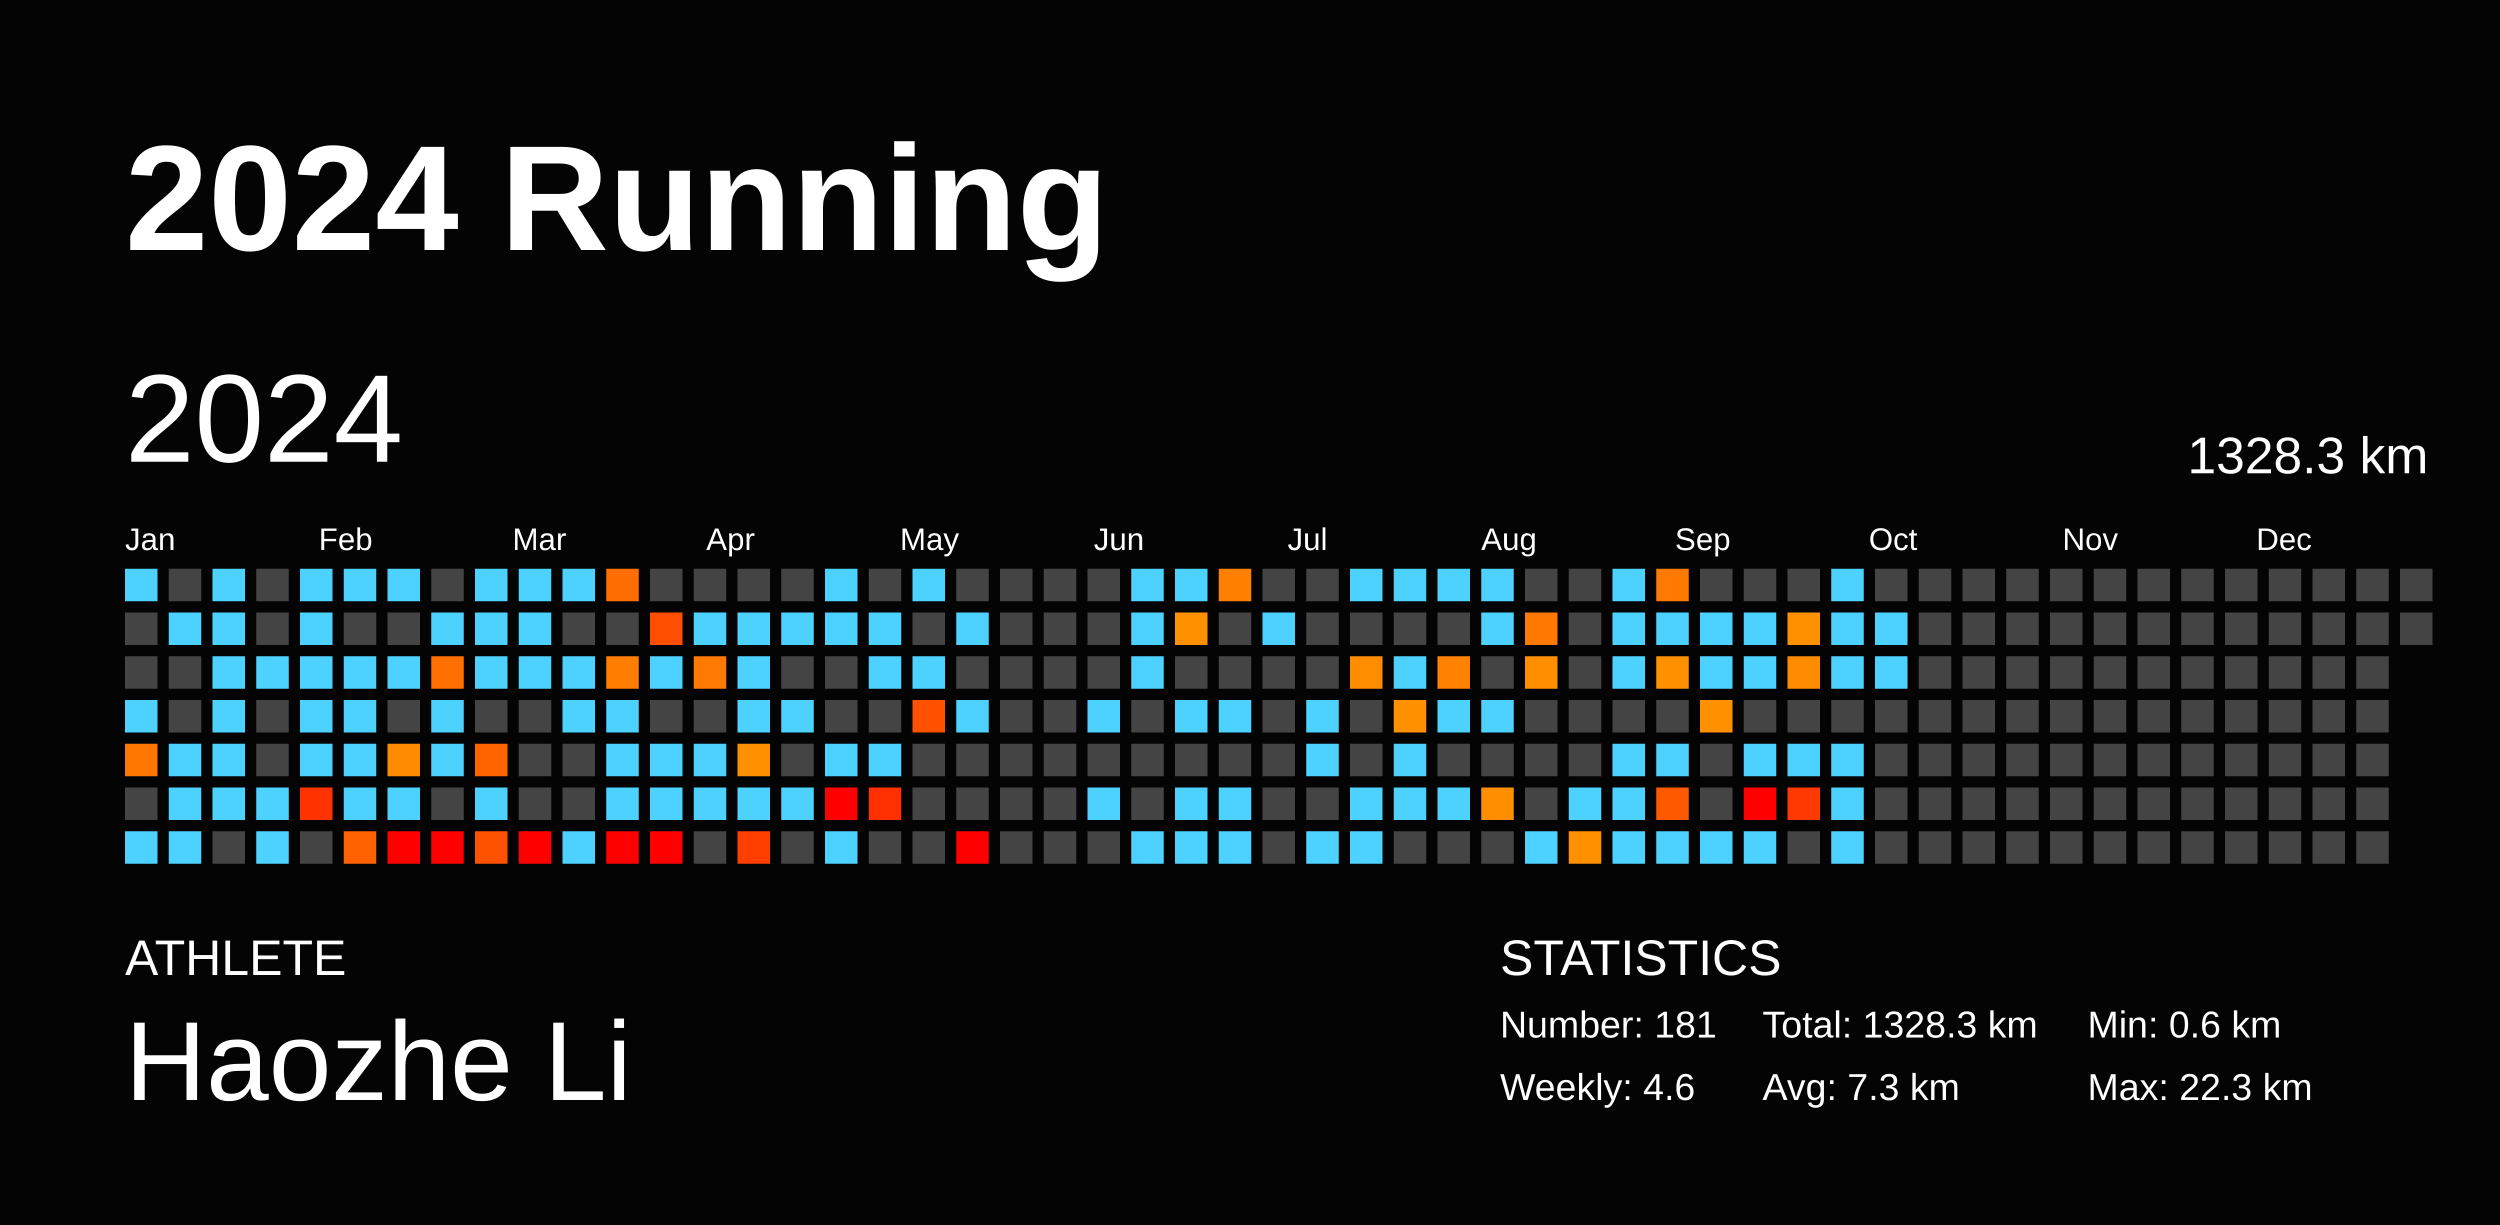
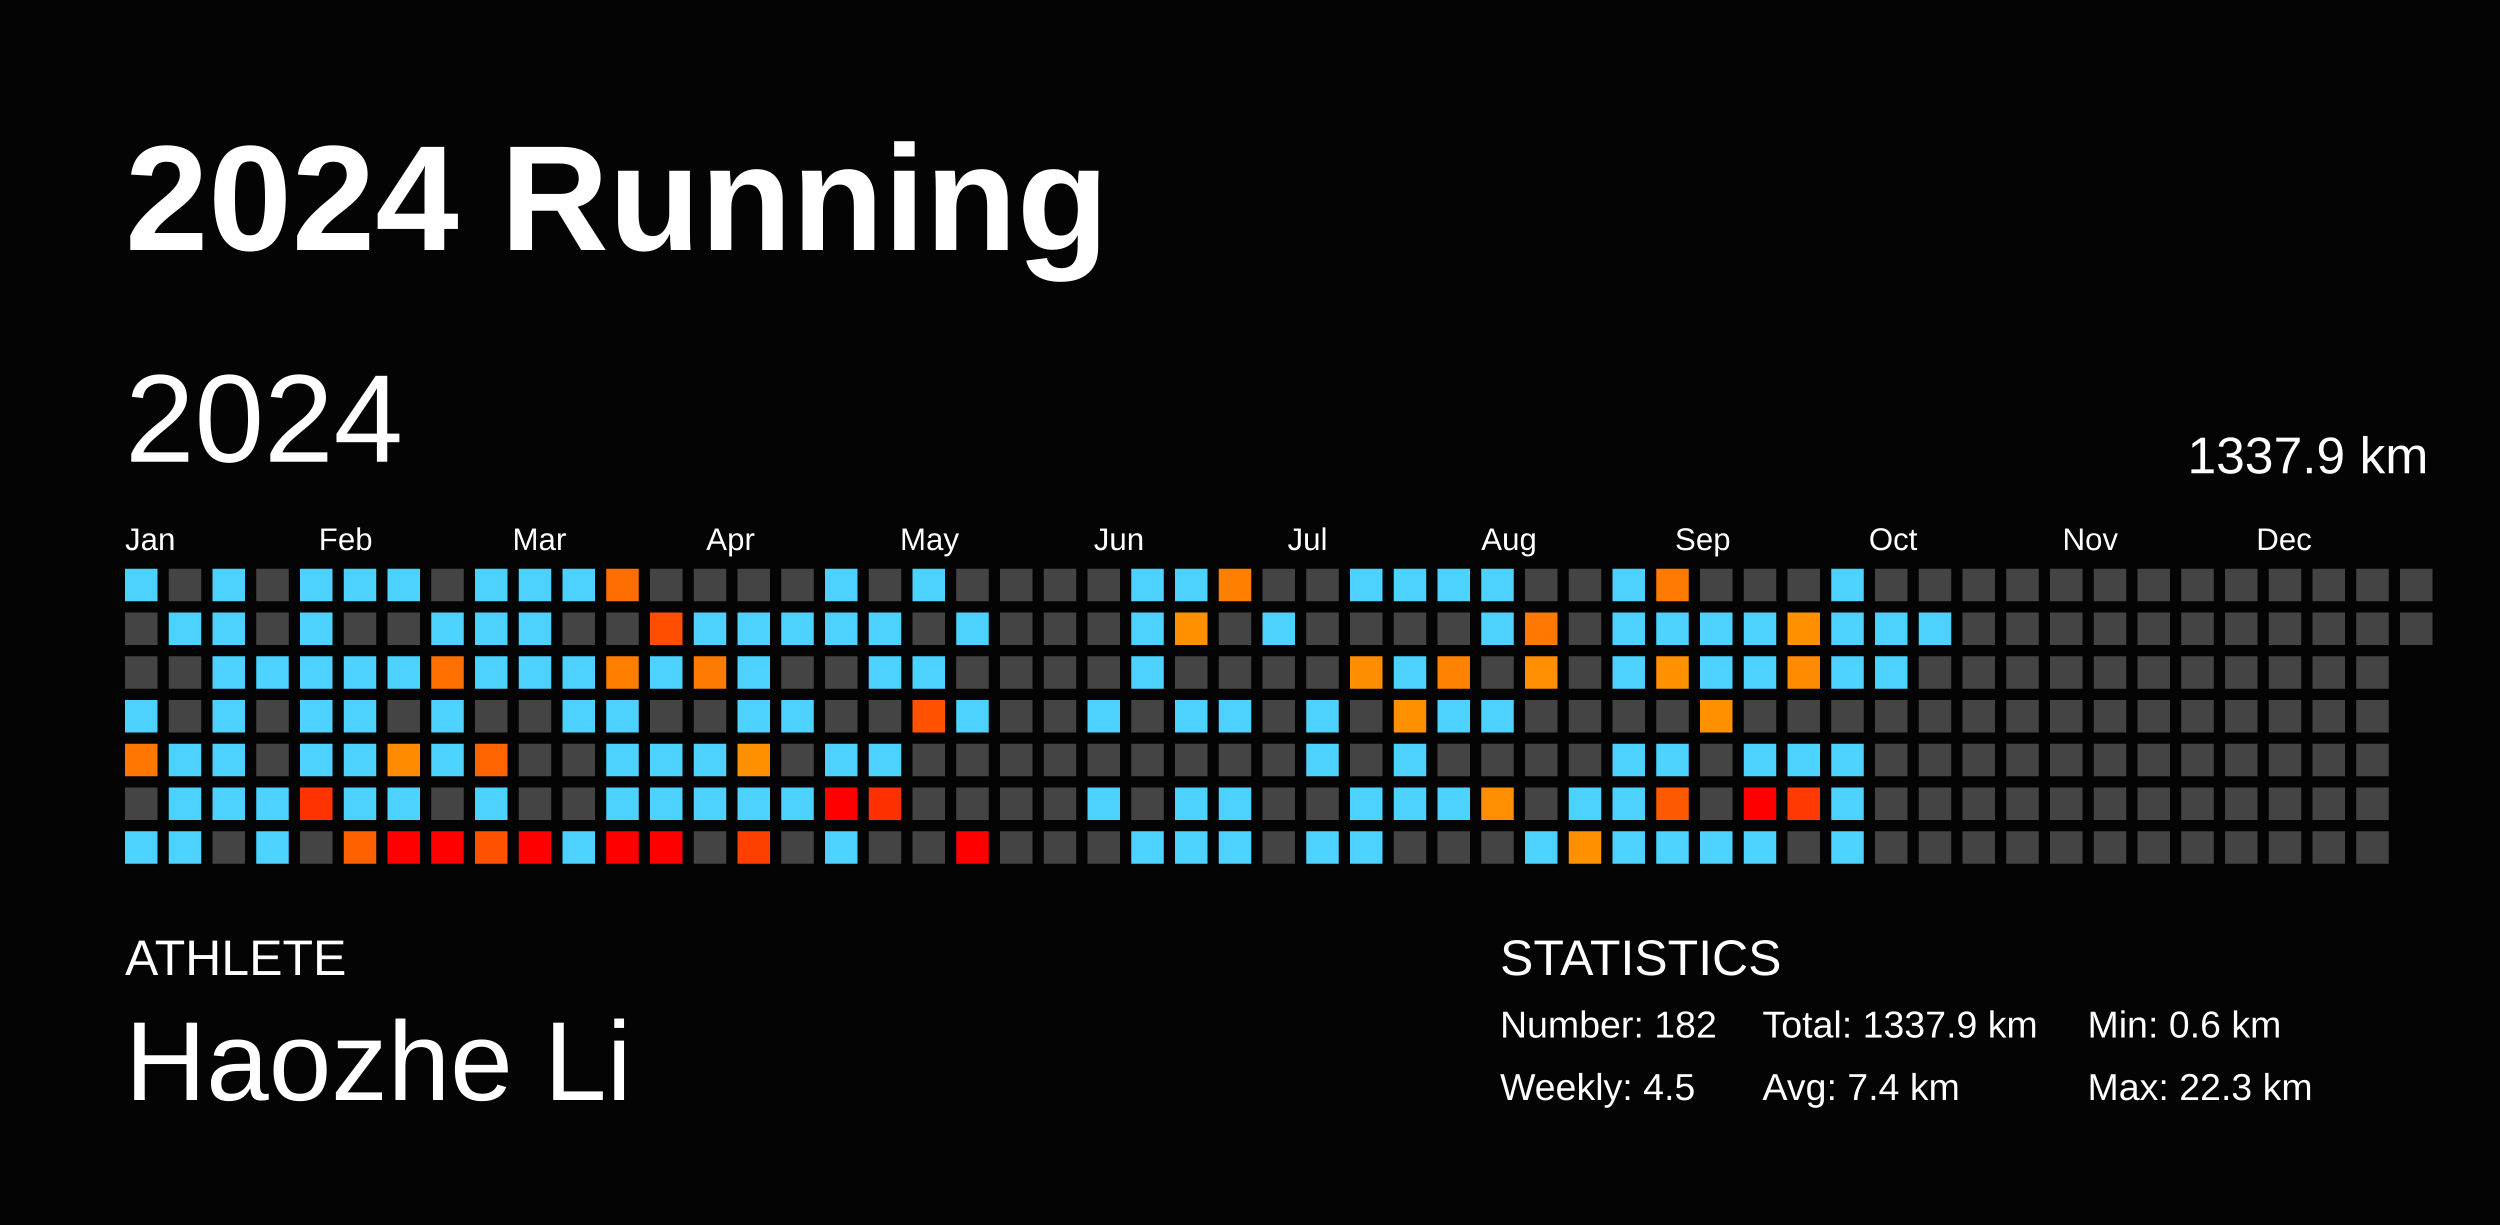
<svg xmlns="http://www.w3.org/2000/svg" baseProfile="full" height="98mm" version="1.1" viewBox="0,0,200,98" width="200mm">
  <defs />
  <rect fill="#040404" height="98" width="200" x="0" y="0" />
  <text fill="#FFFFFF" style="font-size:12px; font-family:Arial; font-weight:bold;" x="10" y="20">2024 Running</text>
  <text fill="#FFFFFF" style="font-size:4px; font-family:Arial" x="10" y="78">ATHLETE</text>
  <text fill="#FFFFFF" style="font-size:9px; font-family:Arial" x="10" y="88">Haozhe Li</text>
  <text fill="#FFFFFF" style="font-size:4px; font-family:Arial" x="120" y="78">STATISTICS</text>
-   <text fill="#FFFFFF" style="font-size:3px; font-family:Arial" x="120" y="83">Number: 181</text>
-   <text fill="#FFFFFF" style="font-size:3px; font-family:Arial" x="120" y="88">Weekly: 4.6</text>
-   <text fill="#FFFFFF" style="font-size:3px; font-family:Arial" x="141" y="83">Total: 1328.3 km</text>
-   <text fill="#FFFFFF" style="font-size:3px; font-family:Arial" x="141" y="88">Avg: 7.3 km</text>
+   <text fill="#FFFFFF" style="font-size:3px; font-family:Arial" x="120" y="83">Number: 182</text>
+   <text fill="#FFFFFF" style="font-size:3px; font-family:Arial" x="120" y="88">Weekly: 4.5</text>
+   <text fill="#FFFFFF" style="font-size:3px; font-family:Arial" x="141" y="83">Total: 1337.9 km</text>
+   <text fill="#FFFFFF" style="font-size:3px; font-family:Arial" x="141" y="88">Avg: 7.4 km</text>
  <text fill="#FFFFFF" style="font-size:3px; font-family:Arial" x="167" y="83">Min: 0.6 km</text>
  <text fill="#FFFFFF" style="font-size:3px; font-family:Arial" x="167" y="88">Max: 22.3 km</text>
  <text dominant-baseline="hanging" fill="#FFFFFF" style="font-size:10.0px; font-family:Arial;" x="10" y="30">2024</text>
-   <text dominant-baseline="hanging" fill="#FFFFFF" style="font-size:4.125px; font-family:Arial;" x="175" y="35">1328.3 km</text>
+   <text dominant-baseline="hanging" fill="#FFFFFF" style="font-size:4.125px; font-family:Arial;" x="175" y="35">1337.9 km</text>
  <text fill="#FFFFFF" style="font-size:2.5px; font-family:Arial" x="10.0" y="44">Jan</text>
  <text fill="#FFFFFF" style="font-size:2.5px; font-family:Arial" x="25.5" y="44">Feb</text>
  <text fill="#FFFFFF" style="font-size:2.5px; font-family:Arial" x="41.0" y="44">Mar</text>
  <text fill="#FFFFFF" style="font-size:2.5px; font-family:Arial" x="56.5" y="44">Apr</text>
  <text fill="#FFFFFF" style="font-size:2.5px; font-family:Arial" x="72.0" y="44">May</text>
  <text fill="#FFFFFF" style="font-size:2.5px; font-family:Arial" x="87.5" y="44">Jun</text>
  <text fill="#FFFFFF" style="font-size:2.5px; font-family:Arial" x="103.0" y="44">Jul</text>
  <text fill="#FFFFFF" style="font-size:2.5px; font-family:Arial" x="118.5" y="44">Aug</text>
  <text fill="#FFFFFF" style="font-size:2.5px; font-family:Arial" x="134.0" y="44">Sep</text>
  <text fill="#FFFFFF" style="font-size:2.5px; font-family:Arial" x="149.5" y="44">Oct</text>
  <text fill="#FFFFFF" style="font-size:2.5px; font-family:Arial" x="165.0" y="44">Nov</text>
  <text fill="#FFFFFF" style="font-size:2.5px; font-family:Arial" x="180.5" y="44">Dec</text>
  <rect fill="#4dd2ff" height="2.6" width="2.6" x="10.0" y="45.5" />
  <rect fill="#444444" height="2.6" width="2.6" x="10.0" y="49.0" />
  <rect fill="#444444" height="2.6" width="2.6" x="10.0" y="52.5" />
  <rect fill="#4dd2ff" height="2.6" width="2.6" x="10.0" y="56.0" />
  <rect fill="#ff7700" height="2.6" width="2.6" x="10.0" y="59.5" />
  <rect fill="#444444" height="2.6" width="2.6" x="10.0" y="63.0" />
  <rect fill="#4dd2ff" height="2.6" width="2.6" x="10.0" y="66.5" />
  <rect fill="#444444" height="2.6" width="2.6" x="13.5" y="45.5" />
  <rect fill="#4dd2ff" height="2.6" width="2.6" x="13.5" y="49.0" />
  <rect fill="#444444" height="2.6" width="2.6" x="13.5" y="52.5" />
  <rect fill="#444444" height="2.6" width="2.6" x="13.5" y="56.0" />
  <rect fill="#4dd2ff" height="2.6" width="2.6" x="13.5" y="59.5" />
  <rect fill="#4dd2ff" height="2.6" width="2.6" x="13.5" y="63.0" />
  <rect fill="#4dd2ff" height="2.6" width="2.6" x="13.5" y="66.5" />
  <rect fill="#4dd2ff" height="2.6" width="2.6" x="17.0" y="45.5" />
  <rect fill="#4dd2ff" height="2.6" width="2.6" x="17.0" y="49.0" />
  <rect fill="#4dd2ff" height="2.6" width="2.6" x="17.0" y="52.5" />
  <rect fill="#4dd2ff" height="2.6" width="2.6" x="17.0" y="56.0" />
  <rect fill="#4dd2ff" height="2.6" width="2.6" x="17.0" y="59.5" />
  <rect fill="#4dd2ff" height="2.6" width="2.6" x="17.0" y="63.0" />
  <rect fill="#444444" height="2.6" width="2.6" x="17.0" y="66.5" />
  <rect fill="#444444" height="2.6" width="2.6" x="20.5" y="45.5" />
  <rect fill="#444444" height="2.6" width="2.6" x="20.5" y="49.0" />
  <rect fill="#4dd2ff" height="2.6" width="2.6" x="20.5" y="52.5" />
  <rect fill="#444444" height="2.6" width="2.6" x="20.5" y="56.0" />
  <rect fill="#444444" height="2.6" width="2.6" x="20.5" y="59.5" />
  <rect fill="#4dd2ff" height="2.6" width="2.6" x="20.5" y="63.0" />
  <rect fill="#4dd2ff" height="2.6" width="2.6" x="20.5" y="66.5" />
  <rect fill="#4dd2ff" height="2.6" width="2.6" x="24.0" y="45.5" />
  <rect fill="#4dd2ff" height="2.6" width="2.6" x="24.0" y="49.0" />
  <rect fill="#4dd2ff" height="2.6" width="2.6" x="24.0" y="52.5" />
  <rect fill="#4dd2ff" height="2.6" width="2.6" x="24.0" y="56.0" />
  <rect fill="#4dd2ff" height="2.6" width="2.6" x="24.0" y="59.5" />
  <rect fill="#ff3300" height="2.6" width="2.6" x="24.0" y="63.0" />
  <rect fill="#444444" height="2.6" width="2.6" x="24.0" y="66.5" />
  <rect fill="#4dd2ff" height="2.6" width="2.6" x="27.5" y="45.5" />
  <rect fill="#444444" height="2.6" width="2.6" x="27.5" y="49.0" />
  <rect fill="#4dd2ff" height="2.6" width="2.6" x="27.5" y="52.5" />
  <rect fill="#4dd2ff" height="2.6" width="2.6" x="27.5" y="56.0" />
  <rect fill="#4dd2ff" height="2.6" width="2.6" x="27.5" y="59.5" />
  <rect fill="#4dd2ff" height="2.6" width="2.6" x="27.5" y="63.0" />
  <rect fill="#ff6100" height="2.6" width="2.6" x="27.5" y="66.5" />
  <rect fill="#4dd2ff" height="2.6" width="2.6" x="31.0" y="45.5" />
  <rect fill="#444444" height="2.6" width="2.6" x="31.0" y="49.0" />
  <rect fill="#4dd2ff" height="2.6" width="2.6" x="31.0" y="52.5" />
  <rect fill="#444444" height="2.6" width="2.6" x="31.0" y="56.0" />
  <rect fill="#ff8c00" height="2.6" width="2.6" x="31.0" y="59.5" />
  <rect fill="#4dd2ff" height="2.6" width="2.6" x="31.0" y="63.0" />
  <rect fill="red" height="2.6" width="2.6" x="31.0" y="66.5" />
  <rect fill="#444444" height="2.6" width="2.6" x="34.5" y="45.5" />
  <rect fill="#4dd2ff" height="2.6" width="2.6" x="34.5" y="49.0" />
  <rect fill="#ff7000" height="2.6" width="2.6" x="34.5" y="52.5" />
  <rect fill="#4dd2ff" height="2.6" width="2.6" x="34.5" y="56.0" />
  <rect fill="#4dd2ff" height="2.6" width="2.6" x="34.5" y="59.5" />
  <rect fill="#444444" height="2.6" width="2.6" x="34.5" y="63.0" />
  <rect fill="red" height="2.6" width="2.6" x="34.5" y="66.5" />
  <rect fill="#4dd2ff" height="2.6" width="2.6" x="38.0" y="45.5" />
  <rect fill="#4dd2ff" height="2.6" width="2.6" x="38.0" y="49.0" />
  <rect fill="#4dd2ff" height="2.6" width="2.6" x="38.0" y="52.5" />
  <rect fill="#444444" height="2.6" width="2.6" x="38.0" y="56.0" />
  <rect fill="#ff6400" height="2.6" width="2.6" x="38.0" y="59.5" />
  <rect fill="#4dd2ff" height="2.6" width="2.6" x="38.0" y="63.0" />
  <rect fill="#ff5200" height="2.6" width="2.6" x="38.0" y="66.5" />
  <rect fill="#4dd2ff" height="2.6" width="2.6" x="41.5" y="45.5" />
  <rect fill="#4dd2ff" height="2.6" width="2.6" x="41.5" y="49.0" />
  <rect fill="#4dd2ff" height="2.6" width="2.6" x="41.5" y="52.5" />
  <rect fill="#444444" height="2.6" width="2.6" x="41.5" y="56.0" />
  <rect fill="#444444" height="2.6" width="2.6" x="41.5" y="59.5" />
  <rect fill="#444444" height="2.6" width="2.6" x="41.5" y="63.0" />
  <rect fill="red" height="2.6" width="2.6" x="41.5" y="66.5" />
  <rect fill="#4dd2ff" height="2.6" width="2.6" x="45.0" y="45.5" />
  <rect fill="#444444" height="2.6" width="2.6" x="45.0" y="49.0" />
  <rect fill="#4dd2ff" height="2.6" width="2.6" x="45.0" y="52.5" />
  <rect fill="#4dd2ff" height="2.6" width="2.6" x="45.0" y="56.0" />
  <rect fill="#444444" height="2.6" width="2.6" x="45.0" y="59.5" />
  <rect fill="#444444" height="2.6" width="2.6" x="45.0" y="63.0" />
  <rect fill="#4dd2ff" height="2.6" width="2.6" x="45.0" y="66.5" />
  <rect fill="#ff6e00" height="2.6" width="2.6" x="48.5" y="45.5" />
  <rect fill="#444444" height="2.6" width="2.6" x="48.5" y="49.0" />
  <rect fill="#ff7e00" height="2.6" width="2.6" x="48.5" y="52.5" />
  <rect fill="#4dd2ff" height="2.6" width="2.6" x="48.5" y="56.0" />
  <rect fill="#4dd2ff" height="2.6" width="2.6" x="48.5" y="59.5" />
  <rect fill="#4dd2ff" height="2.6" width="2.6" x="48.5" y="63.0" />
  <rect fill="red" height="2.6" width="2.6" x="48.5" y="66.5" />
  <rect fill="#444444" height="2.6" width="2.6" x="52.0" y="45.5" />
  <rect fill="#ff4e00" height="2.6" width="2.6" x="52.0" y="49.0" />
  <rect fill="#4dd2ff" height="2.6" width="2.6" x="52.0" y="52.5" />
  <rect fill="#444444" height="2.6" width="2.6" x="52.0" y="56.0" />
  <rect fill="#4dd2ff" height="2.6" width="2.6" x="52.0" y="59.5" />
  <rect fill="#4dd2ff" height="2.6" width="2.6" x="52.0" y="63.0" />
  <rect fill="red" height="2.6" width="2.6" x="52.0" y="66.5" />
  <rect fill="#444444" height="2.6" width="2.6" x="55.5" y="45.5" />
  <rect fill="#4dd2ff" height="2.6" width="2.6" x="55.5" y="49.0" />
  <rect fill="#ff7a00" height="2.6" width="2.6" x="55.5" y="52.5" />
  <rect fill="#444444" height="2.6" width="2.6" x="55.5" y="56.0" />
  <rect fill="#4dd2ff" height="2.6" width="2.6" x="55.5" y="59.5" />
  <rect fill="#4dd2ff" height="2.6" width="2.6" x="55.5" y="63.0" />
  <rect fill="#444444" height="2.6" width="2.6" x="55.5" y="66.5" />
  <rect fill="#444444" height="2.6" width="2.6" x="59.0" y="45.5" />
  <rect fill="#4dd2ff" height="2.6" width="2.6" x="59.0" y="49.0" />
  <rect fill="#4dd2ff" height="2.6" width="2.6" x="59.0" y="52.5" />
  <rect fill="#4dd2ff" height="2.6" width="2.6" x="59.0" y="56.0" />
  <rect fill="#ff9100" height="2.6" width="2.6" x="59.0" y="59.5" />
  <rect fill="#4dd2ff" height="2.6" width="2.6" x="59.0" y="63.0" />
  <rect fill="#ff3f00" height="2.6" width="2.6" x="59.0" y="66.5" />
  <rect fill="#444444" height="2.6" width="2.6" x="62.5" y="45.5" />
  <rect fill="#4dd2ff" height="2.6" width="2.6" x="62.5" y="49.0" />
  <rect fill="#444444" height="2.6" width="2.6" x="62.5" y="52.5" />
  <rect fill="#4dd2ff" height="2.6" width="2.6" x="62.5" y="56.0" />
  <rect fill="#444444" height="2.6" width="2.6" x="62.5" y="59.5" />
  <rect fill="#4dd2ff" height="2.6" width="2.6" x="62.5" y="63.0" />
  <rect fill="#444444" height="2.6" width="2.6" x="62.5" y="66.5" />
  <rect fill="#4dd2ff" height="2.6" width="2.6" x="66.0" y="45.5" />
  <rect fill="#4dd2ff" height="2.6" width="2.6" x="66.0" y="49.0" />
  <rect fill="#444444" height="2.6" width="2.6" x="66.0" y="52.5" />
  <rect fill="#444444" height="2.6" width="2.6" x="66.0" y="56.0" />
  <rect fill="#4dd2ff" height="2.6" width="2.6" x="66.0" y="59.5" />
  <rect fill="red" height="2.6" width="2.6" x="66.0" y="63.0" />
  <rect fill="#4dd2ff" height="2.6" width="2.6" x="66.0" y="66.5" />
  <rect fill="#444444" height="2.6" width="2.6" x="69.5" y="45.5" />
  <rect fill="#4dd2ff" height="2.6" width="2.6" x="69.5" y="49.0" />
  <rect fill="#4dd2ff" height="2.6" width="2.6" x="69.5" y="52.5" />
  <rect fill="#444444" height="2.6" width="2.6" x="69.5" y="56.0" />
  <rect fill="#4dd2ff" height="2.6" width="2.6" x="69.5" y="59.5" />
  <rect fill="#ff3000" height="2.6" width="2.6" x="69.5" y="63.0" />
  <rect fill="#444444" height="2.6" width="2.6" x="69.5" y="66.5" />
  <rect fill="#4dd2ff" height="2.6" width="2.6" x="73.0" y="45.5" />
  <rect fill="#444444" height="2.6" width="2.6" x="73.0" y="49.0" />
  <rect fill="#4dd2ff" height="2.6" width="2.6" x="73.0" y="52.5" />
  <rect fill="#ff5100" height="2.6" width="2.6" x="73.0" y="56.0" />
  <rect fill="#444444" height="2.6" width="2.6" x="73.0" y="59.5" />
  <rect fill="#444444" height="2.6" width="2.6" x="73.0" y="63.0" />
  <rect fill="#444444" height="2.6" width="2.6" x="73.0" y="66.5" />
  <rect fill="#444444" height="2.6" width="2.6" x="76.5" y="45.5" />
  <rect fill="#4dd2ff" height="2.6" width="2.6" x="76.5" y="49.0" />
  <rect fill="#444444" height="2.6" width="2.6" x="76.5" y="52.5" />
  <rect fill="#4dd2ff" height="2.6" width="2.6" x="76.5" y="56.0" />
  <rect fill="#444444" height="2.6" width="2.6" x="76.5" y="59.5" />
  <rect fill="#444444" height="2.6" width="2.6" x="76.5" y="63.0" />
  <rect fill="red" height="2.6" width="2.6" x="76.5" y="66.5" />
  <rect fill="#444444" height="2.6" width="2.6" x="80.0" y="45.5" />
  <rect fill="#444444" height="2.6" width="2.6" x="80.0" y="49.0" />
  <rect fill="#444444" height="2.6" width="2.6" x="80.0" y="52.5" />
  <rect fill="#444444" height="2.6" width="2.6" x="80.0" y="56.0" />
  <rect fill="#444444" height="2.6" width="2.6" x="80.0" y="59.5" />
  <rect fill="#444444" height="2.6" width="2.6" x="80.0" y="63.0" />
  <rect fill="#444444" height="2.6" width="2.6" x="80.0" y="66.5" />
  <rect fill="#444444" height="2.6" width="2.6" x="83.5" y="45.5" />
  <rect fill="#444444" height="2.6" width="2.6" x="83.5" y="49.0" />
  <rect fill="#444444" height="2.6" width="2.6" x="83.5" y="52.5" />
  <rect fill="#444444" height="2.6" width="2.6" x="83.5" y="56.0" />
  <rect fill="#444444" height="2.6" width="2.6" x="83.5" y="59.5" />
  <rect fill="#444444" height="2.6" width="2.6" x="83.5" y="63.0" />
  <rect fill="#444444" height="2.6" width="2.6" x="83.5" y="66.5" />
  <rect fill="#444444" height="2.6" width="2.6" x="87.0" y="45.5" />
  <rect fill="#444444" height="2.6" width="2.6" x="87.0" y="49.0" />
  <rect fill="#444444" height="2.6" width="2.6" x="87.0" y="52.5" />
  <rect fill="#4dd2ff" height="2.6" width="2.6" x="87.0" y="56.0" />
  <rect fill="#444444" height="2.6" width="2.6" x="87.0" y="59.5" />
  <rect fill="#4dd2ff" height="2.6" width="2.6" x="87.0" y="63.0" />
  <rect fill="#444444" height="2.6" width="2.6" x="87.0" y="66.5" />
  <rect fill="#4dd2ff" height="2.6" width="2.6" x="90.5" y="45.5" />
  <rect fill="#4dd2ff" height="2.6" width="2.6" x="90.5" y="49.0" />
  <rect fill="#4dd2ff" height="2.6" width="2.6" x="90.5" y="52.5" />
  <rect fill="#444444" height="2.6" width="2.6" x="90.5" y="56.0" />
  <rect fill="#444444" height="2.6" width="2.6" x="90.5" y="59.5" />
  <rect fill="#444444" height="2.6" width="2.6" x="90.5" y="63.0" />
  <rect fill="#4dd2ff" height="2.6" width="2.6" x="90.5" y="66.5" />
  <rect fill="#4dd2ff" height="2.6" width="2.6" x="94.0" y="45.5" />
  <rect fill="#ff9100" height="2.6" width="2.6" x="94.0" y="49.0" />
  <rect fill="#444444" height="2.6" width="2.6" x="94.0" y="52.5" />
  <rect fill="#4dd2ff" height="2.6" width="2.6" x="94.0" y="56.0" />
  <rect fill="#444444" height="2.6" width="2.6" x="94.0" y="59.5" />
  <rect fill="#4dd2ff" height="2.6" width="2.6" x="94.0" y="63.0" />
  <rect fill="#4dd2ff" height="2.6" width="2.6" x="94.0" y="66.5" />
  <rect fill="#ff7f00" height="2.6" width="2.6" x="97.5" y="45.5" />
  <rect fill="#444444" height="2.6" width="2.6" x="97.5" y="49.0" />
  <rect fill="#444444" height="2.6" width="2.6" x="97.5" y="52.5" />
  <rect fill="#4dd2ff" height="2.6" width="2.6" x="97.5" y="56.0" />
  <rect fill="#444444" height="2.6" width="2.6" x="97.5" y="59.5" />
  <rect fill="#4dd2ff" height="2.6" width="2.6" x="97.5" y="63.0" />
  <rect fill="#4dd2ff" height="2.6" width="2.6" x="97.5" y="66.5" />
  <rect fill="#444444" height="2.6" width="2.6" x="101.0" y="45.5" />
  <rect fill="#4dd2ff" height="2.6" width="2.6" x="101.0" y="49.0" />
  <rect fill="#444444" height="2.6" width="2.6" x="101.0" y="52.5" />
  <rect fill="#444444" height="2.6" width="2.6" x="101.0" y="56.0" />
  <rect fill="#444444" height="2.6" width="2.6" x="101.0" y="59.5" />
  <rect fill="#444444" height="2.6" width="2.6" x="101.0" y="63.0" />
  <rect fill="#444444" height="2.6" width="2.6" x="101.0" y="66.5" />
  <rect fill="#444444" height="2.6" width="2.6" x="104.5" y="45.5" />
  <rect fill="#444444" height="2.6" width="2.6" x="104.5" y="49.0" />
  <rect fill="#444444" height="2.6" width="2.6" x="104.5" y="52.5" />
  <rect fill="#4dd2ff" height="2.6" width="2.6" x="104.5" y="56.0" />
  <rect fill="#4dd2ff" height="2.6" width="2.6" x="104.5" y="59.5" />
  <rect fill="#444444" height="2.6" width="2.6" x="104.5" y="63.0" />
  <rect fill="#4dd2ff" height="2.6" width="2.6" x="104.5" y="66.5" />
  <rect fill="#4dd2ff" height="2.6" width="2.6" x="108.0" y="45.5" />
  <rect fill="#444444" height="2.6" width="2.6" x="108.0" y="49.0" />
  <rect fill="#ff8d00" height="2.6" width="2.6" x="108.0" y="52.5" />
  <rect fill="#444444" height="2.6" width="2.6" x="108.0" y="56.0" />
  <rect fill="#444444" height="2.6" width="2.6" x="108.0" y="59.5" />
  <rect fill="#4dd2ff" height="2.6" width="2.6" x="108.0" y="63.0" />
  <rect fill="#4dd2ff" height="2.6" width="2.6" x="108.0" y="66.5" />
  <rect fill="#4dd2ff" height="2.6" width="2.6" x="111.5" y="45.5" />
  <rect fill="#444444" height="2.6" width="2.6" x="111.5" y="49.0" />
  <rect fill="#4dd2ff" height="2.6" width="2.6" x="111.5" y="52.5" />
  <rect fill="#ff9100" height="2.6" width="2.6" x="111.5" y="56.0" />
  <rect fill="#4dd2ff" height="2.6" width="2.6" x="111.5" y="59.5" />
  <rect fill="#4dd2ff" height="2.6" width="2.6" x="111.5" y="63.0" />
  <rect fill="#444444" height="2.6" width="2.6" x="111.5" y="66.5" />
  <rect fill="#4dd2ff" height="2.6" width="2.6" x="115.0" y="45.5" />
  <rect fill="#444444" height="2.6" width="2.6" x="115.0" y="49.0" />
  <rect fill="#ff8300" height="2.6" width="2.6" x="115.0" y="52.5" />
  <rect fill="#4dd2ff" height="2.6" width="2.6" x="115.0" y="56.0" />
  <rect fill="#444444" height="2.6" width="2.6" x="115.0" y="59.5" />
  <rect fill="#4dd2ff" height="2.6" width="2.6" x="115.0" y="63.0" />
  <rect fill="#444444" height="2.6" width="2.6" x="115.0" y="66.5" />
  <rect fill="#4dd2ff" height="2.6" width="2.6" x="118.5" y="45.5" />
  <rect fill="#4dd2ff" height="2.6" width="2.6" x="118.5" y="49.0" />
  <rect fill="#444444" height="2.6" width="2.6" x="118.5" y="52.5" />
  <rect fill="#4dd2ff" height="2.6" width="2.6" x="118.5" y="56.0" />
  <rect fill="#444444" height="2.6" width="2.6" x="118.5" y="59.5" />
  <rect fill="#ff8e00" height="2.6" width="2.6" x="118.5" y="63.0" />
  <rect fill="#444444" height="2.6" width="2.6" x="118.5" y="66.5" />
  <rect fill="#444444" height="2.6" width="2.6" x="122.0" y="45.5" />
  <rect fill="#ff7800" height="2.6" width="2.6" x="122.0" y="49.0" />
  <rect fill="#ff8e00" height="2.6" width="2.6" x="122.0" y="52.5" />
  <rect fill="#444444" height="2.6" width="2.6" x="122.0" y="56.0" />
  <rect fill="#444444" height="2.6" width="2.6" x="122.0" y="59.5" />
  <rect fill="#444444" height="2.6" width="2.6" x="122.0" y="63.0" />
  <rect fill="#4dd2ff" height="2.6" width="2.6" x="122.0" y="66.5" />
  <rect fill="#444444" height="2.6" width="2.6" x="125.5" y="45.5" />
  <rect fill="#444444" height="2.6" width="2.6" x="125.5" y="49.0" />
  <rect fill="#444444" height="2.6" width="2.6" x="125.5" y="52.5" />
  <rect fill="#444444" height="2.6" width="2.6" x="125.5" y="56.0" />
  <rect fill="#444444" height="2.6" width="2.6" x="125.5" y="59.5" />
  <rect fill="#4dd2ff" height="2.6" width="2.6" x="125.5" y="63.0" />
  <rect fill="#ff9100" height="2.6" width="2.6" x="125.5" y="66.5" />
  <rect fill="#4dd2ff" height="2.6" width="2.6" x="129.0" y="45.5" />
  <rect fill="#4dd2ff" height="2.6" width="2.6" x="129.0" y="49.0" />
  <rect fill="#4dd2ff" height="2.6" width="2.6" x="129.0" y="52.5" />
  <rect fill="#444444" height="2.6" width="2.6" x="129.0" y="56.0" />
  <rect fill="#4dd2ff" height="2.6" width="2.6" x="129.0" y="59.5" />
  <rect fill="#4dd2ff" height="2.6" width="2.6" x="129.0" y="63.0" />
  <rect fill="#4dd2ff" height="2.6" width="2.6" x="129.0" y="66.5" />
  <rect fill="#ff7a00" height="2.6" width="2.6" x="132.5" y="45.5" />
  <rect fill="#4dd2ff" height="2.6" width="2.6" x="132.5" y="49.0" />
  <rect fill="#ff9100" height="2.6" width="2.6" x="132.5" y="52.5" />
  <rect fill="#444444" height="2.6" width="2.6" x="132.5" y="56.0" />
  <rect fill="#4dd2ff" height="2.6" width="2.6" x="132.5" y="59.5" />
  <rect fill="#ff5900" height="2.6" width="2.6" x="132.5" y="63.0" />
  <rect fill="#4dd2ff" height="2.6" width="2.6" x="132.5" y="66.5" />
  <rect fill="#444444" height="2.6" width="2.6" x="136.0" y="45.5" />
  <rect fill="#4dd2ff" height="2.6" width="2.6" x="136.0" y="49.0" />
  <rect fill="#4dd2ff" height="2.6" width="2.6" x="136.0" y="52.5" />
  <rect fill="#ff9100" height="2.6" width="2.6" x="136.0" y="56.0" />
  <rect fill="#444444" height="2.6" width="2.6" x="136.0" y="59.5" />
  <rect fill="#444444" height="2.6" width="2.6" x="136.0" y="63.0" />
  <rect fill="#4dd2ff" height="2.6" width="2.6" x="136.0" y="66.5" />
  <rect fill="#444444" height="2.6" width="2.6" x="139.5" y="45.5" />
  <rect fill="#4dd2ff" height="2.6" width="2.6" x="139.5" y="49.0" />
  <rect fill="#4dd2ff" height="2.6" width="2.6" x="139.5" y="52.5" />
  <rect fill="#444444" height="2.6" width="2.6" x="139.5" y="56.0" />
  <rect fill="#4dd2ff" height="2.6" width="2.6" x="139.5" y="59.5" />
  <rect fill="red" height="2.6" width="2.6" x="139.5" y="63.0" />
  <rect fill="#4dd2ff" height="2.6" width="2.6" x="139.5" y="66.5" />
  <rect fill="#444444" height="2.6" width="2.6" x="143.0" y="45.5" />
  <rect fill="#ff9100" height="2.6" width="2.6" x="143.0" y="49.0" />
  <rect fill="#ff8c00" height="2.6" width="2.6" x="143.0" y="52.5" />
  <rect fill="#444444" height="2.6" width="2.6" x="143.0" y="56.0" />
  <rect fill="#4dd2ff" height="2.6" width="2.6" x="143.0" y="59.5" />
  <rect fill="#ff3900" height="2.6" width="2.6" x="143.0" y="63.0" />
  <rect fill="#444444" height="2.6" width="2.6" x="143.0" y="66.5" />
  <rect fill="#4dd2ff" height="2.6" width="2.6" x="146.5" y="45.5" />
  <rect fill="#4dd2ff" height="2.6" width="2.6" x="146.5" y="49.0" />
  <rect fill="#4dd2ff" height="2.6" width="2.6" x="146.5" y="52.5" />
  <rect fill="#444444" height="2.6" width="2.6" x="146.5" y="56.0" />
  <rect fill="#4dd2ff" height="2.6" width="2.6" x="146.5" y="59.5" />
  <rect fill="#4dd2ff" height="2.6" width="2.6" x="146.5" y="63.0" />
  <rect fill="#4dd2ff" height="2.6" width="2.6" x="146.5" y="66.5" />
  <rect fill="#444444" height="2.6" width="2.6" x="150.0" y="45.5" />
  <rect fill="#4dd2ff" height="2.6" width="2.6" x="150.0" y="49.0" />
  <rect fill="#4dd2ff" height="2.6" width="2.6" x="150.0" y="52.5" />
  <rect fill="#444444" height="2.6" width="2.6" x="150.0" y="56.0" />
  <rect fill="#444444" height="2.6" width="2.6" x="150.0" y="59.5" />
  <rect fill="#444444" height="2.6" width="2.6" x="150.0" y="63.0" />
  <rect fill="#444444" height="2.6" width="2.6" x="150.0" y="66.5" />
  <rect fill="#444444" height="2.6" width="2.6" x="153.5" y="45.5" />
-   <rect fill="#444444" height="2.6" width="2.6" x="153.5" y="49.0" />
+   <rect fill="#4dd2ff" height="2.6" width="2.6" x="153.5" y="49.0" />
  <rect fill="#444444" height="2.6" width="2.6" x="153.5" y="52.5" />
  <rect fill="#444444" height="2.6" width="2.6" x="153.5" y="56.0" />
  <rect fill="#444444" height="2.6" width="2.6" x="153.5" y="59.5" />
  <rect fill="#444444" height="2.6" width="2.6" x="153.5" y="63.0" />
  <rect fill="#444444" height="2.6" width="2.6" x="153.5" y="66.5" />
  <rect fill="#444444" height="2.6" width="2.6" x="157.0" y="45.5" />
  <rect fill="#444444" height="2.6" width="2.6" x="157.0" y="49.0" />
  <rect fill="#444444" height="2.6" width="2.6" x="157.0" y="52.5" />
  <rect fill="#444444" height="2.6" width="2.6" x="157.0" y="56.0" />
  <rect fill="#444444" height="2.6" width="2.6" x="157.0" y="59.5" />
  <rect fill="#444444" height="2.6" width="2.6" x="157.0" y="63.0" />
  <rect fill="#444444" height="2.6" width="2.6" x="157.0" y="66.5" />
  <rect fill="#444444" height="2.6" width="2.6" x="160.5" y="45.5" />
  <rect fill="#444444" height="2.6" width="2.6" x="160.5" y="49.0" />
  <rect fill="#444444" height="2.6" width="2.6" x="160.5" y="52.5" />
  <rect fill="#444444" height="2.6" width="2.6" x="160.5" y="56.0" />
  <rect fill="#444444" height="2.6" width="2.6" x="160.5" y="59.5" />
  <rect fill="#444444" height="2.6" width="2.6" x="160.5" y="63.0" />
  <rect fill="#444444" height="2.6" width="2.6" x="160.5" y="66.5" />
  <rect fill="#444444" height="2.6" width="2.6" x="164.0" y="45.5" />
  <rect fill="#444444" height="2.6" width="2.6" x="164.0" y="49.0" />
  <rect fill="#444444" height="2.6" width="2.6" x="164.0" y="52.5" />
  <rect fill="#444444" height="2.6" width="2.6" x="164.0" y="56.0" />
  <rect fill="#444444" height="2.6" width="2.6" x="164.0" y="59.5" />
  <rect fill="#444444" height="2.6" width="2.6" x="164.0" y="63.0" />
  <rect fill="#444444" height="2.6" width="2.6" x="164.0" y="66.5" />
  <rect fill="#444444" height="2.6" width="2.6" x="167.5" y="45.5" />
  <rect fill="#444444" height="2.6" width="2.6" x="167.5" y="49.0" />
  <rect fill="#444444" height="2.6" width="2.6" x="167.5" y="52.5" />
  <rect fill="#444444" height="2.6" width="2.6" x="167.5" y="56.0" />
  <rect fill="#444444" height="2.6" width="2.6" x="167.5" y="59.5" />
  <rect fill="#444444" height="2.6" width="2.6" x="167.5" y="63.0" />
  <rect fill="#444444" height="2.6" width="2.6" x="167.5" y="66.5" />
  <rect fill="#444444" height="2.6" width="2.6" x="171.0" y="45.5" />
  <rect fill="#444444" height="2.6" width="2.6" x="171.0" y="49.0" />
  <rect fill="#444444" height="2.6" width="2.6" x="171.0" y="52.5" />
  <rect fill="#444444" height="2.6" width="2.6" x="171.0" y="56.0" />
  <rect fill="#444444" height="2.6" width="2.6" x="171.0" y="59.5" />
  <rect fill="#444444" height="2.6" width="2.6" x="171.0" y="63.0" />
  <rect fill="#444444" height="2.6" width="2.6" x="171.0" y="66.5" />
  <rect fill="#444444" height="2.6" width="2.6" x="174.5" y="45.5" />
  <rect fill="#444444" height="2.6" width="2.6" x="174.5" y="49.0" />
  <rect fill="#444444" height="2.6" width="2.6" x="174.5" y="52.5" />
  <rect fill="#444444" height="2.6" width="2.6" x="174.5" y="56.0" />
  <rect fill="#444444" height="2.6" width="2.6" x="174.5" y="59.5" />
  <rect fill="#444444" height="2.6" width="2.6" x="174.5" y="63.0" />
  <rect fill="#444444" height="2.6" width="2.6" x="174.5" y="66.5" />
  <rect fill="#444444" height="2.6" width="2.6" x="178.0" y="45.5" />
  <rect fill="#444444" height="2.6" width="2.6" x="178.0" y="49.0" />
  <rect fill="#444444" height="2.6" width="2.6" x="178.0" y="52.5" />
  <rect fill="#444444" height="2.6" width="2.6" x="178.0" y="56.0" />
  <rect fill="#444444" height="2.6" width="2.6" x="178.0" y="59.5" />
  <rect fill="#444444" height="2.6" width="2.6" x="178.0" y="63.0" />
  <rect fill="#444444" height="2.6" width="2.6" x="178.0" y="66.5" />
  <rect fill="#444444" height="2.6" width="2.6" x="181.5" y="45.5" />
  <rect fill="#444444" height="2.6" width="2.6" x="181.5" y="49.0" />
  <rect fill="#444444" height="2.6" width="2.6" x="181.5" y="52.5" />
  <rect fill="#444444" height="2.6" width="2.6" x="181.5" y="56.0" />
  <rect fill="#444444" height="2.6" width="2.6" x="181.5" y="59.5" />
  <rect fill="#444444" height="2.6" width="2.6" x="181.5" y="63.0" />
  <rect fill="#444444" height="2.6" width="2.6" x="181.5" y="66.5" />
  <rect fill="#444444" height="2.6" width="2.6" x="185.0" y="45.5" />
  <rect fill="#444444" height="2.6" width="2.6" x="185.0" y="49.0" />
  <rect fill="#444444" height="2.6" width="2.6" x="185.0" y="52.5" />
  <rect fill="#444444" height="2.6" width="2.6" x="185.0" y="56.0" />
  <rect fill="#444444" height="2.6" width="2.6" x="185.0" y="59.5" />
  <rect fill="#444444" height="2.6" width="2.6" x="185.0" y="63.0" />
  <rect fill="#444444" height="2.6" width="2.6" x="185.0" y="66.5" />
  <rect fill="#444444" height="2.6" width="2.6" x="188.5" y="45.5" />
  <rect fill="#444444" height="2.6" width="2.6" x="188.5" y="49.0" />
  <rect fill="#444444" height="2.6" width="2.6" x="188.5" y="52.5" />
  <rect fill="#444444" height="2.6" width="2.6" x="188.5" y="56.0" />
  <rect fill="#444444" height="2.6" width="2.6" x="188.5" y="59.5" />
  <rect fill="#444444" height="2.6" width="2.6" x="188.5" y="63.0" />
  <rect fill="#444444" height="2.6" width="2.6" x="188.5" y="66.5" />
  <rect fill="#444444" height="2.6" width="2.6" x="192.0" y="45.5" />
  <rect fill="#444444" height="2.6" width="2.6" x="192.0" y="49.0" />
</svg>
